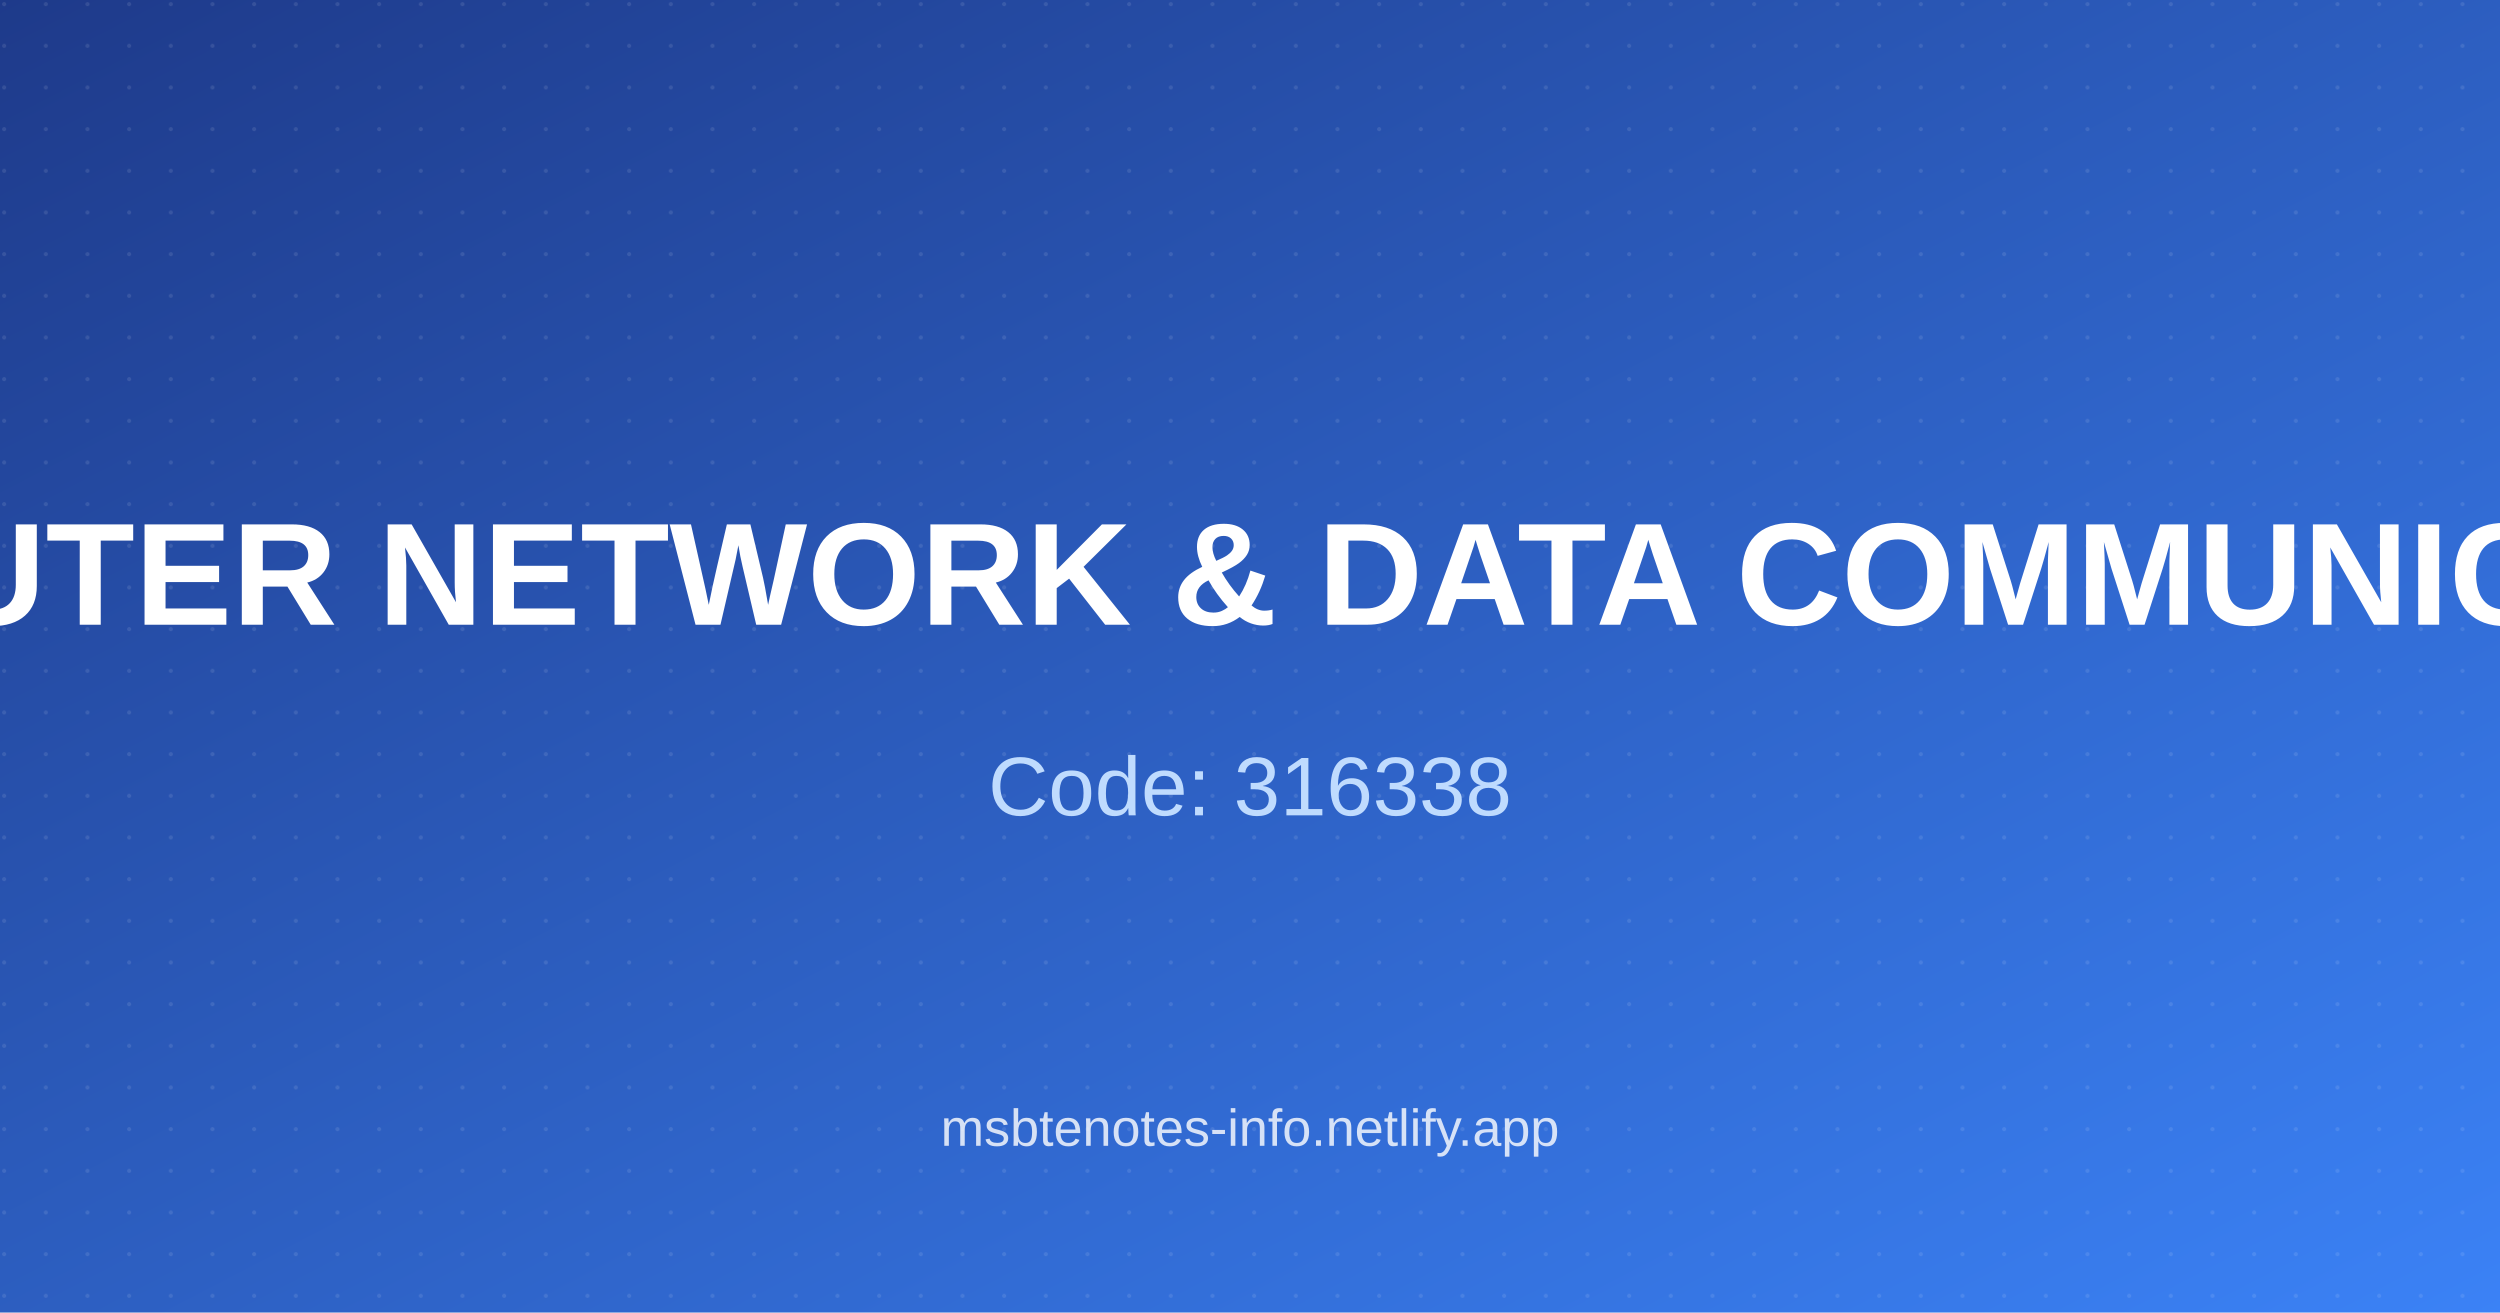
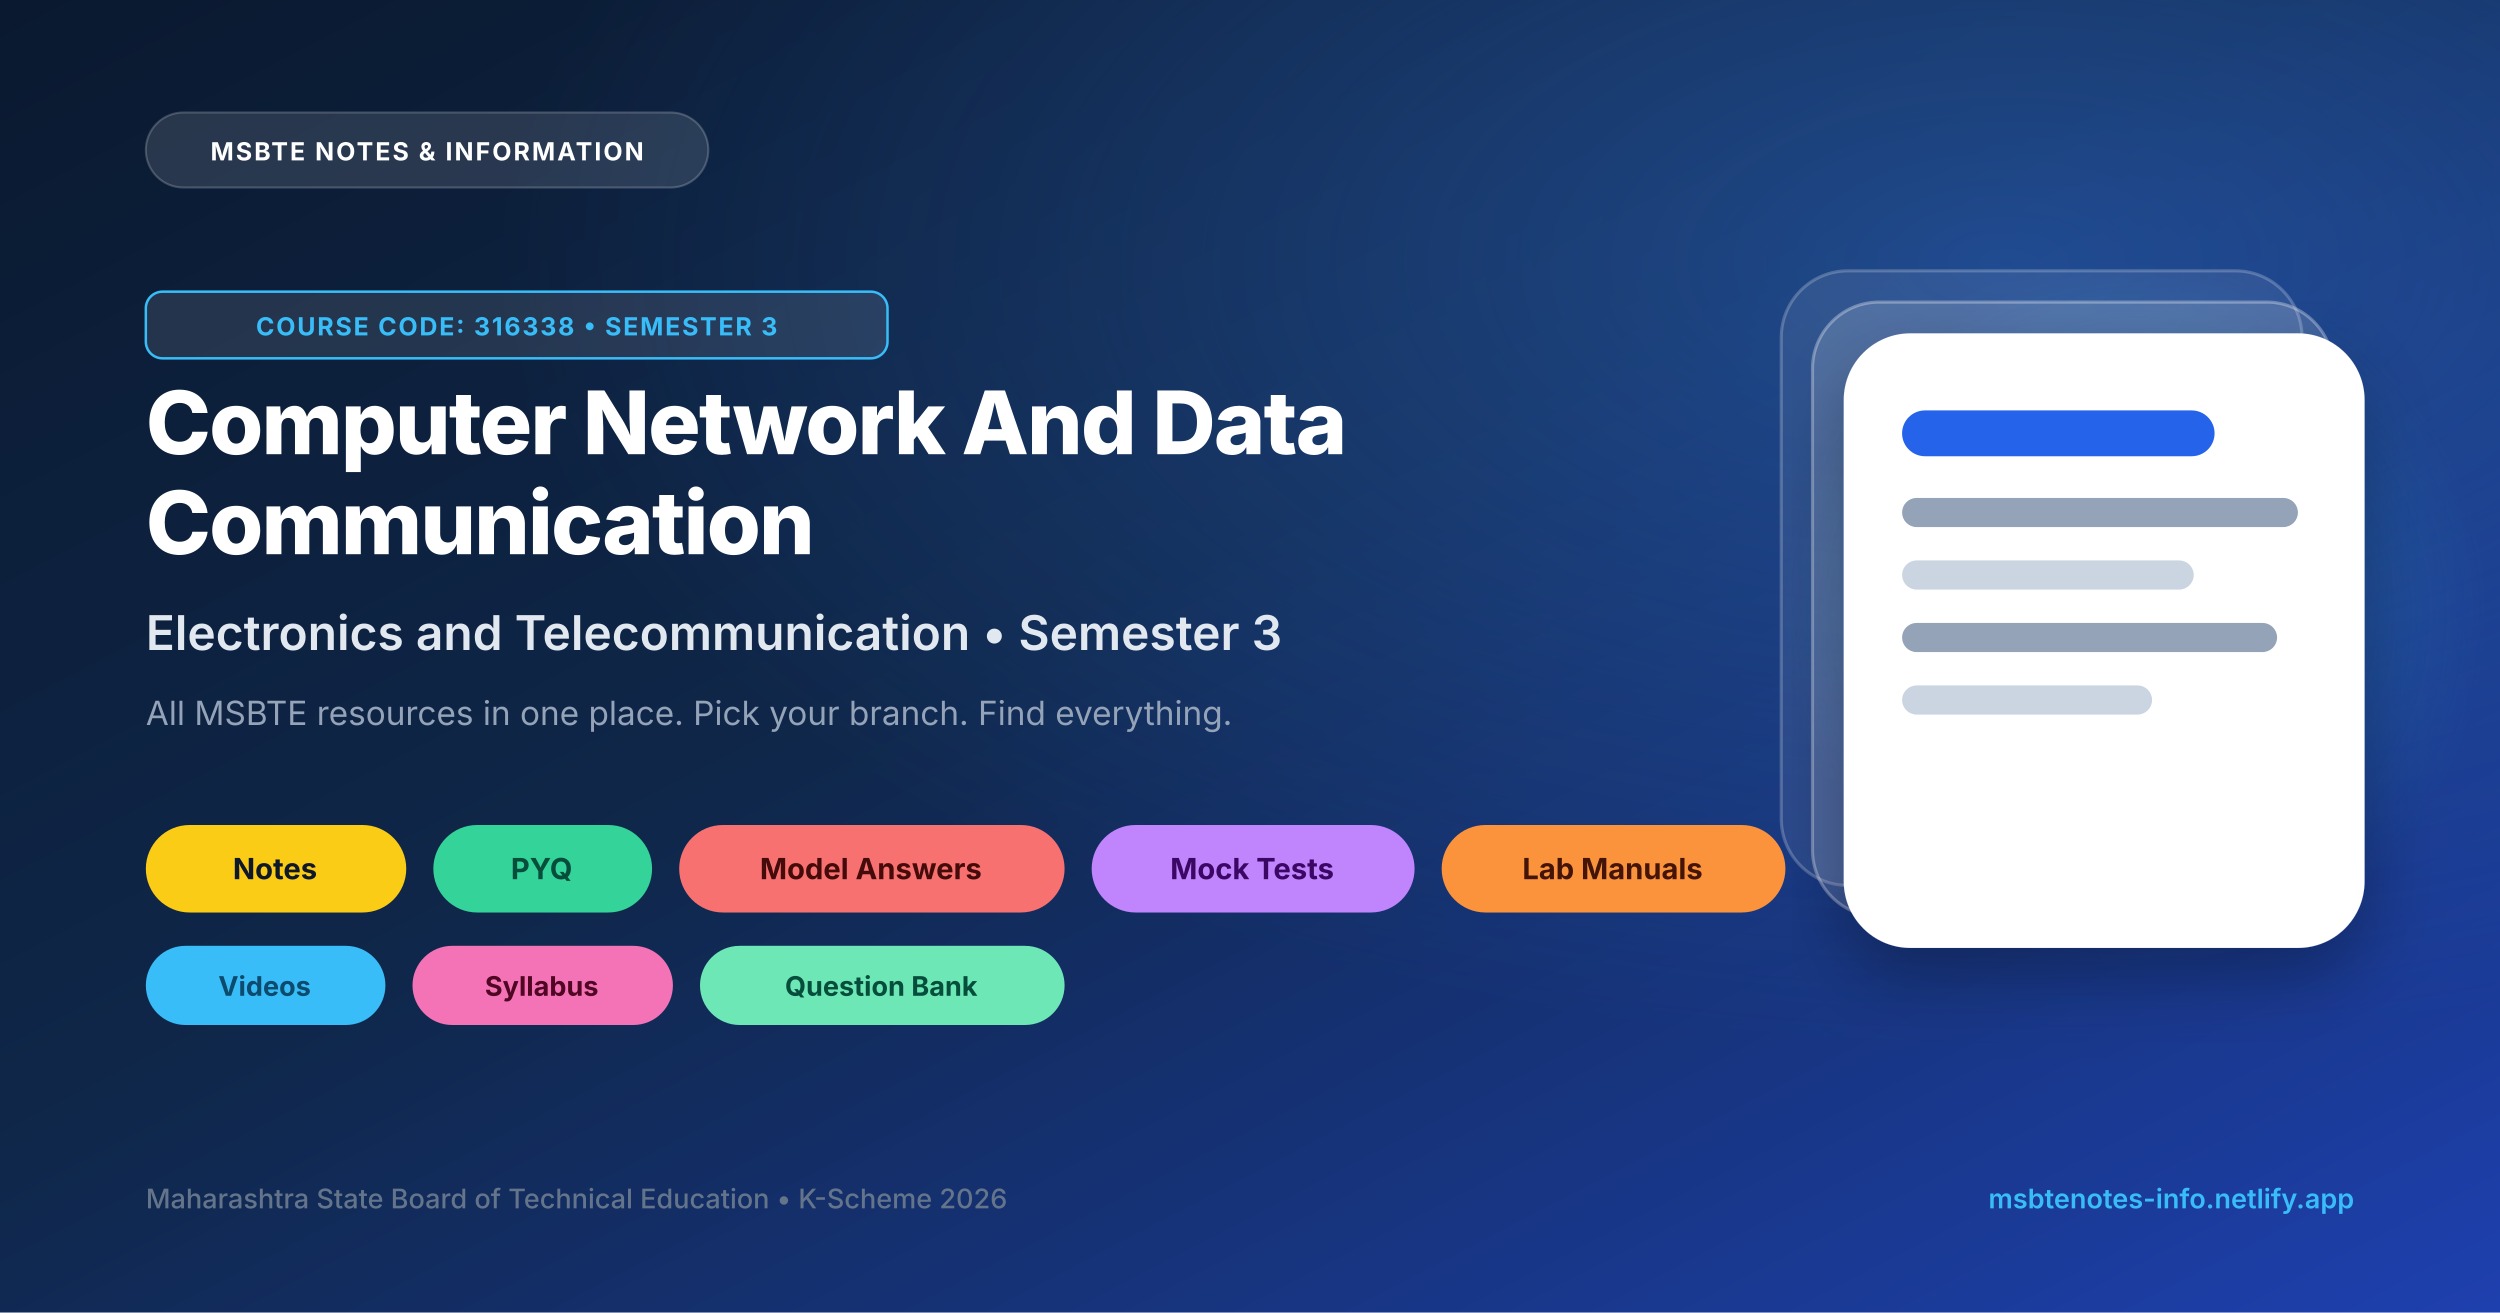
- <svg xmlns="http://www.w3.org/2000/svg" width="1200" height="630">
+ <svg xmlns="http://www.w3.org/2000/svg" width="1200" height="630" viewBox="0 0 1200 630">
  <defs>
-     <linearGradient id="grad1" x1="0%" y1="0%" x2="100%" y2="100%">
-       <stop offset="0%" style="stop-color:#1e3a8a;stop-opacity:1" />
-       <stop offset="100%" style="stop-color:#3b82f6;stop-opacity:1" />
+     <linearGradient id="bgGrad" x1="0%" y1="0%" x2="100%" y2="100%">
+       <stop offset="0%" stop-color="#0a192f" />
+       <stop offset="45%" stop-color="#0f274a" />
+       <stop offset="100%" stop-color="#1e40af" />
    </linearGradient>
-     <pattern id="pattern1" x="0" y="0" width="20" height="20" patternUnits="userSpaceOnUse">
-       <circle cx="2" cy="2" r="1" fill="rgba(255,255,255,0.1)" />
-     </pattern>
+     <radialGradient id="bgGlow" cx="80%" cy="20%" r="60%">
+       <stop offset="0%" stop-color="#3b82f6" stop-opacity="0.38" />
+       <stop offset="100%" stop-color="#3b82f6" stop-opacity="0" />
+     </radialGradient>
+     <radialGradient id="cardGlow" cx="50%" cy="50%" r="50%">
+       <stop offset="0%" stop-color="#38bdf8" stop-opacity="0.32" />
+       <stop offset="100%" stop-color="#38bdf8" stop-opacity="0" />
+     </radialGradient>
+     <filter id="dropShadow" x="-10%" y="-10%" width="130%" height="130%">
+       <feDropShadow dx="0" dy="14" stdDeviation="18" flood-color="#000000" flood-opacity="0.32" />
+     </filter>
  </defs>
-   <rect width="1200" height="630" fill="url(#grad1)" />
-   <rect width="1200" height="630" fill="url(#pattern1)" />
-   <text x="600" y="280" font-family="Arial, sans-serif" font-weight="bold" font-size="70" fill="white" text-anchor="middle" dominant-baseline="middle">
-     COMPUTER NETWORK &amp; DATA COMMUNICATION
-   </text>
-   <text x="600" y="380" font-family="Arial, sans-serif" font-size="40" fill="#bfdbfe" text-anchor="middle" dominant-baseline="middle">
-     Code: 316338
-   </text>
-   <text x="600" y="550" font-family="Arial, sans-serif" font-size="25" fill="rgba(255,255,255,0.8)" text-anchor="middle">
-     msbtenotes-info.netlify.app
-   </text>
+   <rect width="1200" height="630" fill="url(#bgGrad)" />
+   <rect width="1200" height="630" fill="url(#bgGlow)" />
+   <g transform="translate(70, 54)">
+     <rect width="270" height="36" rx="18" fill="rgba(255, 255, 255, 0.12)" stroke="rgba(255, 255, 255, 0.2)" stroke-width="1" />
+     <text x="135" y="23" font-family="'Segoe UI', Inter, -apple-system, sans-serif" font-size="12" font-weight="700" fill="#ffffff" letter-spacing="0.08em" text-anchor="middle">MSBTE NOTES &amp; INFORMATION</text>
+   </g>
+   <g transform="translate(70, 140)">
+     <rect width="356" height="32" rx="8" fill="rgba(255, 255, 255, 0.1)" stroke="#38bdf8" stroke-width="1.2" />
+     <text x="178" y="21" font-family="'Segoe UI', Inter, monospace" font-size="12" font-weight="700" fill="#38bdf8" letter-spacing="0.07em" text-anchor="middle">COURSE CODE: 316338 • SEMESTER 3</text>
+     <text x="0" y="78" font-family="'Segoe UI', Inter, -apple-system, sans-serif" font-size="42" font-weight="800" fill="#ffffff" letter-spacing="-0.02em">
+       Computer Network And Data
+     </text>
+     <text x="0" y="126" font-family="'Segoe UI', Inter, -apple-system, sans-serif" font-size="42" font-weight="800" fill="#ffffff" letter-spacing="-0.02em">
+       Communication
+     </text>
+     <text x="0" y="172" font-family="'Segoe UI', Inter, -apple-system, sans-serif" font-size="23" font-weight="600" fill="#e2e8f0">
+       Electronics and Telecommunication • Semester 3
+     </text>
+     <text x="0" y="208" font-family="'Segoe UI', Inter, -apple-system, sans-serif" font-size="16" font-weight="400" fill="#94a3b8">
+       All MSBTE resources in one place. Pick your branch. Find everything.
+     </text>
+     <g transform="translate(0, 256)">
+       <g transform="translate(0, 0)">
+         <rect width="125" height="42" rx="21" fill="#facc15" />
+         <text x="62" y="26" font-family="'Segoe UI', Inter, sans-serif" font-size="14" font-weight="700" fill="#0f172a" text-anchor="middle">Notes</text>
+       </g>
+       <g transform="translate(138, 0)">
+         <rect width="105" height="42" rx="21" fill="#34d399" />
+         <text x="52" y="26" font-family="'Segoe UI', Inter, sans-serif" font-size="14" font-weight="700" fill="#064e3b" text-anchor="middle">PYQ</text>
+       </g>
+       <g transform="translate(256, 0)">
+         <rect width="185" height="42" rx="21" fill="#f87171" />
+         <text x="92" y="26" font-family="'Segoe UI', Inter, sans-serif" font-size="14" font-weight="700" fill="#450a0a" text-anchor="middle">Model Answers</text>
+       </g>
+       <g transform="translate(454, 0)">
+         <rect width="155" height="42" rx="21" fill="#c084fc" />
+         <text x="77" y="26" font-family="'Segoe UI', Inter, sans-serif" font-size="14" font-weight="700" fill="#3b0764" text-anchor="middle">Mock Tests</text>
+       </g>
+       <g transform="translate(622, 0)">
+         <rect width="165" height="42" rx="21" fill="#fb923c" />
+         <text x="82" y="26" font-family="'Segoe UI', Inter, sans-serif" font-size="14" font-weight="700" fill="#431407" text-anchor="middle">Lab Manuals</text>
+       </g>
+     </g>
+     <g transform="translate(0, 314)">
+       <g transform="translate(0, 0)">
+         <rect width="115" height="38" rx="19" fill="#38bdf8" />
+         <text x="57" y="24" font-family="'Segoe UI', Inter, sans-serif" font-size="13" font-weight="700" fill="#0c4a6e" text-anchor="middle">Videos</text>
+       </g>
+       <g transform="translate(128, 0)">
+         <rect width="125" height="38" rx="19" fill="#f472b6" />
+         <text x="62" y="24" font-family="'Segoe UI', Inter, sans-serif" font-size="13" font-weight="700" fill="#500724" text-anchor="middle">Syllabus</text>
+       </g>
+       <g transform="translate(266, 0)">
+         <rect width="175" height="38" rx="19" fill="#6ee7b7" />
+         <text x="87" y="24" font-family="'Segoe UI', Inter, sans-serif" font-size="13" font-weight="700" fill="#064e3b" text-anchor="middle">Question Bank</text>
+       </g>
+     </g>
+   </g>
+   <g transform="translate(885, 145)">
+     <circle cx="140" cy="150" r="170" fill="url(#cardGlow)" />
+     <rect x="-30" y="-15" width="250" height="295" rx="32" fill="rgba(255, 255, 255, 0.08)" stroke="rgba(255, 255, 255, 0.22)" stroke-width="1.5" />
+     <rect x="-15" y="0" width="250" height="295" rx="32" fill="rgba(255, 255, 255, 0.16)" stroke="rgba(255, 255, 255, 0.32)" stroke-width="1.5" />
+     <rect x="0" y="15" width="250" height="295" rx="32" fill="#ffffff" filter="url(#dropShadow)" />
+     <rect x="28" y="52" width="150" height="22" rx="11" fill="#2563eb" />
+     <rect x="28" y="94" width="190" height="14" rx="7" fill="#94a3b8" />
+     <rect x="28" y="124" width="140" height="14" rx="7" fill="#cbd5e1" />
+     <rect x="28" y="154" width="180" height="14" rx="7" fill="#94a3b8" />
+     <rect x="28" y="184" width="120" height="14" rx="7" fill="#cbd5e1" />
+   </g>
+   <g transform="translate(70, 580)">
+     <text x="0" y="0" font-family="'Segoe UI', Inter, sans-serif" font-size="13" font-weight="500" fill="#64748b">
+       Maharashtra State Board of Technical Education • K-Scheme 2026
+     </text>
+     <text x="1060" y="0" font-family="'Segoe UI', Inter, sans-serif" font-size="13" font-weight="600" fill="#38bdf8" text-anchor="end">
+       msbtenotes-info.netlify.app
+     </text>
+   </g>
</svg>
